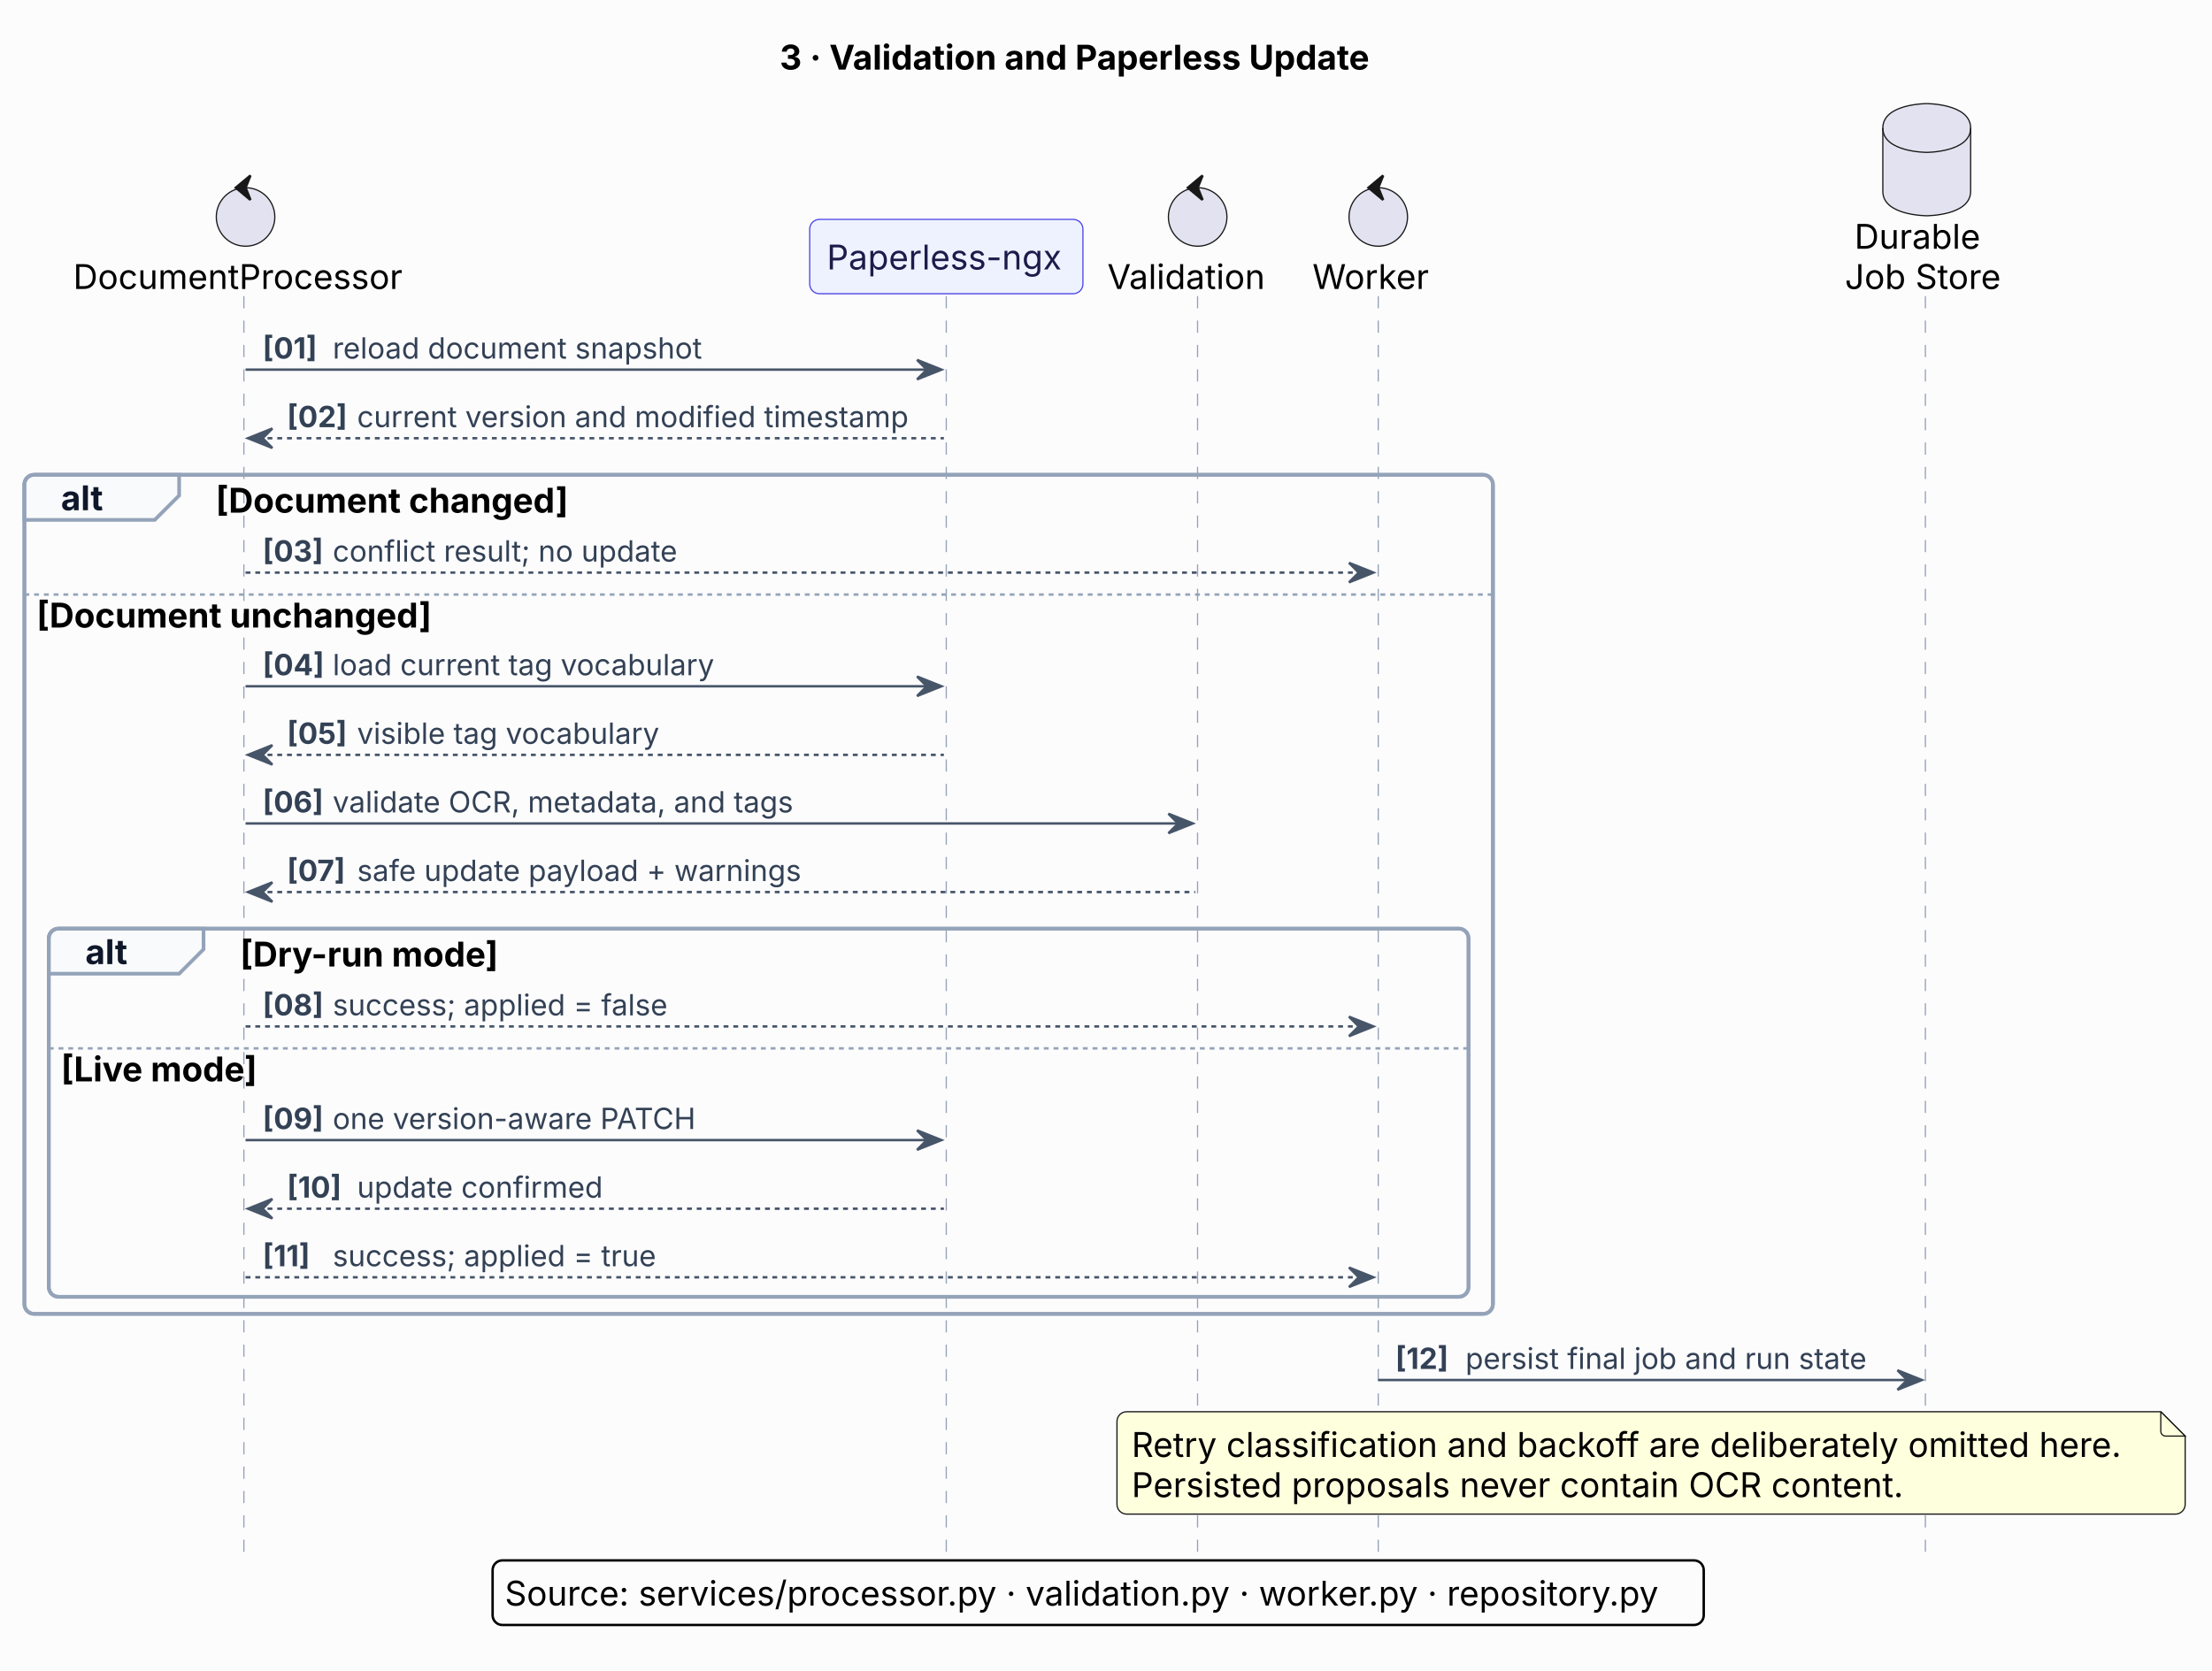
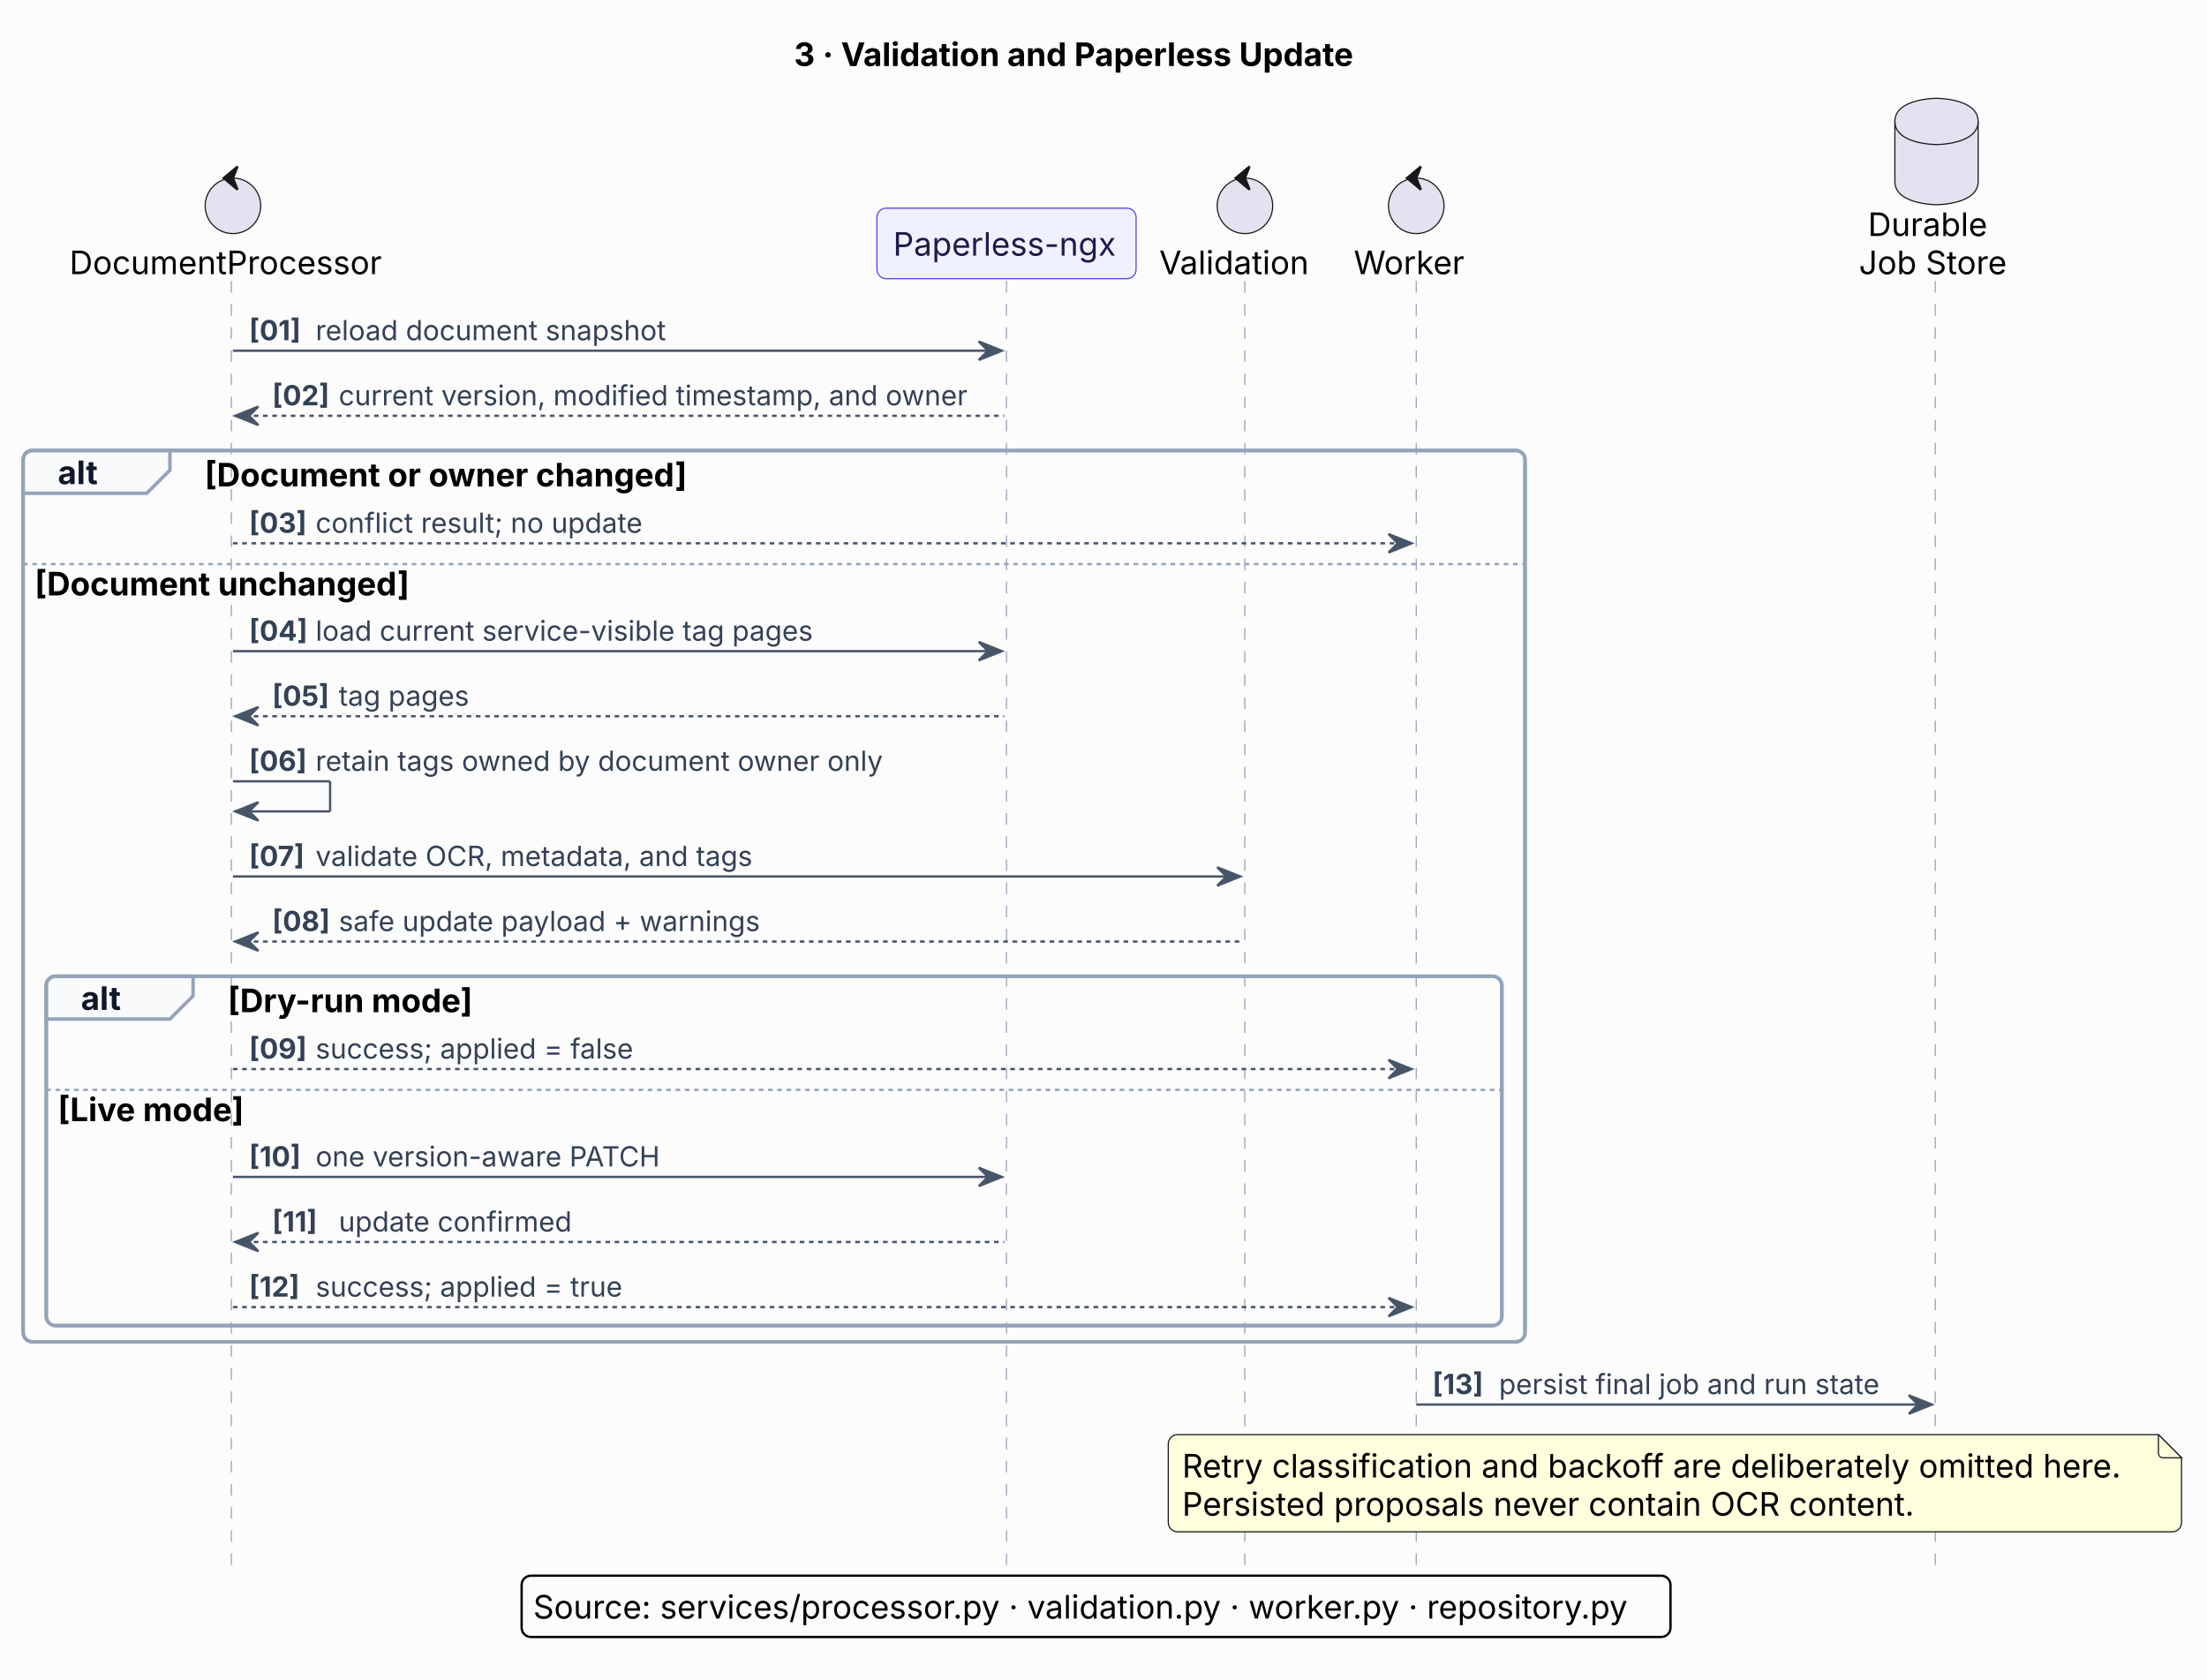
- <svg xmlns="http://www.w3.org/2000/svg" contentStyleType="text/css" data-diagram-type="SEQUENCE" height="685px" preserveAspectRatio="none" style="width:907px;height:685px;background:#FCFCFD;" version="1.1" viewBox="0 0 907 685" width="907px" zoomAndPan="magnify">
+ <svg xmlns="http://www.w3.org/2000/svg" contentStyleType="text/css" data-diagram-type="SEQUENCE" height="726px" preserveAspectRatio="none" style="width:954px;height:726px;background:#FCFCFD;" version="1.1" viewBox="0 0 954 726" width="954px" zoomAndPan="magnify">
  <defs />
  <g>
-     <rect fill="#FCFCFD" height="685" style="stroke:none;stroke-width:1;" width="907" x="0" y="0" />
+     <rect fill="#FCFCFD" height="726" style="stroke:none;stroke-width:1;" width="954" x="0" y="0" />
    <g class="title" data-source-line="1">
-       <text fill="#000000" font-family="'Inter'" font-size="14" font-weight="700" lengthAdjust="spacing" textLength="261.153" x="319.713" y="28.535">3 · Validation and Paperless Update</text>
+       <text fill="#000000" font-family="'Inter'" font-size="14" font-weight="700" lengthAdjust="spacing" textLength="261.153" x="343.213" y="28.535">3 · Validation and Paperless Update</text>
    </g>
-     <rect fill="none" height="344.125" rx="4" ry="4" style="stroke:#94A3B8;stroke-width:1.5;" width="602.151" x="10" y="194.731" />
-     <rect fill="none" height="150.996" rx="4" ry="4" style="stroke:#94A3B8;stroke-width:1.5;" width="582.151" x="20" y="380.859" />
+     <rect fill="none" height="385.258" rx="4" ry="4" style="stroke:#94A3B8;stroke-width:1.5;" width="649.202" x="10" y="194.731" />
+     <rect fill="none" height="150.996" rx="4" ry="4" style="stroke:#94A3B8;stroke-width:1.5;" width="629.202" x="20" y="421.992" />
    <g class="participant-lifeline" data-entity-uid="part1" data-qualified-name="Processor" data-source-line="23" id="part1-lifeline">
      <g>
-         <rect fill="#000000" fill-opacity="0" height="515.5" width="8" x="96.689" y="121.465" />
-         <line style="stroke:#94A3B8;stroke-width:0.5;stroke-dasharray:5,5;" x1="100" x2="100" y1="121.465" y2="636.965" />
+         <rect fill="#000000" fill-opacity="0" height="556.633" width="8" x="96.689" y="121.465" />
+         <line style="stroke:#94A3B8;stroke-width:0.5;stroke-dasharray:5,5;" x1="100" x2="100" y1="121.465" y2="678.098" />
      </g>
    </g>
    <g class="participant-lifeline" data-entity-uid="part2" data-qualified-name="Paperless" data-source-line="24" id="part2-lifeline">
      <g>
-         <rect fill="#000000" fill-opacity="0" height="515.5" width="8" x="384.025" y="121.465" />
-         <line style="stroke:#94A3B8;stroke-width:0.5;stroke-dasharray:5,5;" x1="388.008" x2="388.008" y1="121.465" y2="636.965" />
+         <rect fill="#000000" fill-opacity="0" height="556.633" width="8" x="431.076" y="121.465" />
+         <line style="stroke:#94A3B8;stroke-width:0.5;stroke-dasharray:5,5;" x1="435.059" x2="435.059" y1="121.465" y2="678.098" />
      </g>
    </g>
    <g class="participant-lifeline" data-entity-uid="part3" data-qualified-name="Validation" data-source-line="25" id="part3-lifeline">
      <g>
-         <rect fill="#000000" fill-opacity="0" height="515.5" width="8" x="487.089" y="121.465" />
-         <line style="stroke:#94A3B8;stroke-width:0.5;stroke-dasharray:5,5;" x1="491.043" x2="491.043" y1="121.465" y2="636.965" />
+         <rect fill="#000000" fill-opacity="0" height="556.633" width="8" x="534.14" y="121.465" />
+         <line style="stroke:#94A3B8;stroke-width:0.5;stroke-dasharray:5,5;" x1="538.093" x2="538.093" y1="121.465" y2="678.098" />
      </g>
    </g>
    <g class="participant-lifeline" data-entity-uid="part4" data-qualified-name="Worker" data-source-line="26" id="part4-lifeline">
      <g>
-         <rect fill="#000000" fill-opacity="0" height="515.5" width="8" x="561.143" y="121.465" />
-         <line style="stroke:#94A3B8;stroke-width:0.5;stroke-dasharray:5,5;" x1="565.135" x2="565.135" y1="121.465" y2="636.965" />
+         <rect fill="#000000" fill-opacity="0" height="556.633" width="8" x="608.194" y="121.465" />
+         <line style="stroke:#94A3B8;stroke-width:0.5;stroke-dasharray:5,5;" x1="612.186" x2="612.186" y1="121.465" y2="678.098" />
      </g>
    </g>
    <g class="participant-lifeline" data-entity-uid="part5" data-qualified-name="Store" data-source-line="27" id="part5-lifeline">
      <g>
-         <rect fill="#000000" fill-opacity="0" height="515.5" width="8" x="786.03" y="121.465" />
-         <line style="stroke:#94A3B8;stroke-width:0.5;stroke-dasharray:5,5;" x1="789.48" x2="789.48" y1="121.465" y2="636.965" />
+         <rect fill="#000000" fill-opacity="0" height="556.633" width="8" x="833.081" y="121.465" />
+         <line style="stroke:#94A3B8;stroke-width:0.5;stroke-dasharray:5,5;" x1="836.531" x2="836.531" y1="121.465" y2="678.098" />
      </g>
    </g>
    <g class="participant participant-head" data-entity-uid="part1" data-qualified-name="Processor" data-source-line="23" id="part1-head">
      <text fill="#000000" font-family="'Inter'" font-size="14" lengthAdjust="spacing" textLength="135.379" x="30" y="118.512">DocumentProcessor</text>
      <ellipse cx="100.689" cy="88.977" fill="#E2E2F0" rx="12" ry="12" style="stroke:#181818;stroke-width:0.5;" />
      <polygon fill="#181818" points="96.689,76.977,102.689,71.977,100.689,76.977,102.689,81.977,96.689,76.977" style="stroke:#181818;stroke-width:1;" />
    </g>
    <g class="participant participant-head" data-entity-uid="part2" data-qualified-name="Paperless" data-source-line="24" id="part2-head">
-       <rect fill="#EEF2FF" height="30.488" rx="4" ry="4" style="stroke:#4F46E5;stroke-width:0.5;" width="112.034" x="332.008" y="89.977" />
-       <text fill="#1E1B4B" font-family="'Inter'" font-size="14" lengthAdjust="spacing" textLength="98.034" x="339.008" y="110.512">Paperless-ngx</text>
+       <rect fill="#EEF2FF" height="30.488" rx="4" ry="4" style="stroke:#4F46E5;stroke-width:0.5;" width="112.034" x="379.059" y="89.977" />
+       <text fill="#1E1B4B" font-family="'Inter'" font-size="14" lengthAdjust="spacing" textLength="98.034" x="386.059" y="110.512">Paperless-ngx</text>
    </g>
    <g class="participant participant-head" data-entity-uid="part3" data-qualified-name="Validation" data-source-line="25" id="part3-head">
-       <text fill="#000000" font-family="'Inter'" font-size="14" lengthAdjust="spacing" textLength="68.093" x="454.043" y="118.512">Validation</text>
-       <ellipse cx="491.089" cy="88.977" fill="#E2E2F0" rx="12" ry="12" style="stroke:#181818;stroke-width:0.5;" />
-       <polygon fill="#181818" points="487.089,76.977,493.089,71.977,491.089,76.977,493.089,81.977,487.089,76.977" style="stroke:#181818;stroke-width:1;" />
+       <text fill="#000000" font-family="'Inter'" font-size="14" lengthAdjust="spacing" textLength="68.093" x="501.093" y="118.512">Validation</text>
+       <ellipse cx="538.14" cy="88.977" fill="#E2E2F0" rx="12" ry="12" style="stroke:#181818;stroke-width:0.5;" />
+       <polygon fill="#181818" points="534.14,76.977,540.14,71.977,538.14,76.977,540.14,81.977,534.14,76.977" style="stroke:#181818;stroke-width:1;" />
    </g>
    <g class="participant participant-head" data-entity-uid="part4" data-qualified-name="Worker" data-source-line="26" id="part4-head">
-       <text fill="#000000" font-family="'Inter'" font-size="14" lengthAdjust="spacing" textLength="48.016" x="538.135" y="118.512">Worker</text>
-       <ellipse cx="565.143" cy="88.977" fill="#E2E2F0" rx="12" ry="12" style="stroke:#181818;stroke-width:0.5;" />
-       <polygon fill="#181818" points="561.143,76.977,567.143,71.977,565.143,76.977,567.143,81.977,561.143,76.977" style="stroke:#181818;stroke-width:1;" />
+       <text fill="#000000" font-family="'Inter'" font-size="14" lengthAdjust="spacing" textLength="48.016" x="585.186" y="118.512">Worker</text>
+       <ellipse cx="612.194" cy="88.977" fill="#E2E2F0" rx="12" ry="12" style="stroke:#181818;stroke-width:0.5;" />
+       <polygon fill="#181818" points="608.194,76.977,614.194,71.977,612.194,76.977,614.194,81.977,608.194,76.977" style="stroke:#181818;stroke-width:1;" />
    </g>
    <g class="participant participant-head" data-entity-uid="part5" data-qualified-name="Store" data-source-line="27" id="part5-head">
-       <text fill="#000000" font-family="'Inter'" font-size="14" lengthAdjust="spacing" textLength="53.293" x="760.383" y="102.023">Durable</text>
-       <text fill="#000000" font-family="'Inter'" font-size="14" lengthAdjust="spacing" textLength="61.1" x="756.48" y="118.512">Job Store</text>
-       <path d="M772.03,52.488 C772.03,42.488 790.03,42.488 790.03,42.488 C790.03,42.488 808.03,42.488 808.03,52.488 L808.03,78.488 C808.03,88.488 790.03,88.488 790.03,88.488 C790.03,88.488 772.03,88.488 772.03,78.488 L772.03,52.488" fill="#E2E2F0" style="stroke:#181818;stroke-width:0.5;" />
-       <path d="M772.03,52.488 C772.03,62.488 790.03,62.488 790.03,62.488 C790.03,62.488 808.03,62.488 808.03,52.488" fill="none" style="stroke:#181818;stroke-width:0.5;" />
+       <text fill="#000000" font-family="'Inter'" font-size="14" lengthAdjust="spacing" textLength="53.293" x="807.434" y="102.023">Durable</text>
+       <text fill="#000000" font-family="'Inter'" font-size="14" lengthAdjust="spacing" textLength="61.1" x="803.531" y="118.512">Job Store</text>
+       <path d="M819.081,52.488 C819.081,42.488 837.081,42.488 837.081,42.488 C837.081,42.488 855.081,42.488 855.081,52.488 L855.081,78.488 C855.081,88.488 837.081,88.488 837.081,88.488 C837.081,88.488 819.081,88.488 819.081,78.488 L819.081,52.488" fill="#E2E2F0" style="stroke:#181818;stroke-width:0.5;" />
+       <path d="M819.081,52.488 C819.081,62.488 837.081,62.488 837.081,62.488 C837.081,62.488 855.081,62.488 855.081,52.488" fill="none" style="stroke:#181818;stroke-width:0.5;" />
    </g>
    <g class="message" data-entity-1="part1" data-entity-2="part2" data-source-line="29" id="msg1">
-       <polygon fill="#475569" points="376.025,147.598,386.025,151.598,376.025,155.598,380.025,151.598" style="stroke:#475569;stroke-width:1;" />
-       <line style="stroke:#475569;stroke-width:1;" x1="100.689" x2="382.025" y1="151.598" y2="151.598" />
+       <polygon fill="#475569" points="423.076,147.598,433.076,151.598,423.076,155.598,427.076,151.598" style="stroke:#475569;stroke-width:1;" />
+       <line style="stroke:#475569;stroke-width:1;" x1="100.689" x2="429.076" y1="151.598" y2="151.598" />
      <text fill="#334155" font-family="'Inter'" font-size="12" font-weight="700" lengthAdjust="spacing" textLength="24.727" x="107.689" y="147.066">[01]</text>
      <text fill="#334155" font-family="'Inter'" font-size="12" lengthAdjust="spacing" textLength="155.719" x="136.416" y="147.066">reload document snapshot</text>
    </g>
    <g class="message" data-entity-1="part2" data-entity-2="part1" data-source-line="30" id="msg2">
      <polygon fill="#475569" points="111.689,175.731,101.689,179.731,111.689,183.731,107.689,179.731" style="stroke:#475569;stroke-width:1;" />
-       <line style="stroke:#475569;stroke-width:1;stroke-dasharray:2,2;" x1="105.689" x2="387.025" y1="179.731" y2="179.731" />
+       <line style="stroke:#475569;stroke-width:1;stroke-dasharray:2,2;" x1="105.689" x2="434.076" y1="179.731" y2="179.731" />
      <text fill="#334155" font-family="'Inter'" font-size="12" font-weight="700" lengthAdjust="spacing" textLength="24.727" x="117.689" y="175.199">[02]</text>
-       <text fill="#334155" font-family="'Inter'" font-size="12" lengthAdjust="spacing" textLength="234.609" x="146.416" y="175.199">current version and modified timestamp</text>
+       <text fill="#334155" font-family="'Inter'" font-size="12" lengthAdjust="spacing" textLength="281.66" x="146.416" y="175.199">current version, modified timestamp, and owner</text>
    </g>
    <path d="M14,194.731 L73.457,194.731 L73.457,203.219 L63.457,213.219 L10,213.219 L10,198.731 A4,4 0 0 1 14,194.731" fill="#F8FAFC" style="stroke:#94A3B8;stroke-width:1.5;" />
-     <rect fill="none" height="344.125" rx="4" ry="4" style="stroke:#94A3B8;stroke-width:1.5;" width="602.151" x="10" y="194.731" />
+     <rect fill="none" height="385.258" rx="4" ry="4" style="stroke:#94A3B8;stroke-width:1.5;" width="649.202" x="10" y="194.731" />
    <text fill="#0F172A" font-family="'Inter'" font-size="14" font-weight="700" lengthAdjust="spacing" textLength="18.457" x="25" y="209.266">alt</text>
-     <text fill="#000000" font-family="'Inter'" font-size="14" font-weight="700" lengthAdjust="spacing" textLength="149.112" x="88.457" y="210.266">[Document changed]</text>
+     <text fill="#000000" font-family="'Inter'" font-size="14" font-weight="700" lengthAdjust="spacing" textLength="218.429" x="88.457" y="210.266">[Document or owner changed]</text>
    <g class="message" data-entity-1="part1" data-entity-2="part4" data-source-line="33" id="msg3">
-       <polygon fill="#475569" points="553.143,230.84,563.143,234.84,553.143,238.84,557.143,234.84" style="stroke:#475569;stroke-width:1;" />
-       <line style="stroke:#475569;stroke-width:1;stroke-dasharray:2,2;" x1="100.689" x2="559.143" y1="234.84" y2="234.84" />
+       <polygon fill="#475569" points="600.194,230.84,610.194,234.84,600.194,238.84,604.194,234.84" style="stroke:#475569;stroke-width:1;" />
+       <line style="stroke:#475569;stroke-width:1;stroke-dasharray:2,2;" x1="100.689" x2="606.194" y1="234.84" y2="234.84" />
      <text fill="#334155" font-family="'Inter'" font-size="12" font-weight="700" lengthAdjust="spacing" textLength="24.727" x="107.689" y="230.309">[03]</text>
      <text fill="#334155" font-family="'Inter'" font-size="12" lengthAdjust="spacing" textLength="146.426" x="136.416" y="230.309">conflict result; no update</text>
    </g>
-     <line style="stroke:#94A3B8;stroke-width:1;stroke-dasharray:2,2;" x1="10" x2="612.151" y1="243.84" y2="243.84" />
+     <line style="stroke:#94A3B8;stroke-width:1;stroke-dasharray:2,2;" x1="10" x2="659.202" y1="243.84" y2="243.84" />
    <text fill="#000000" font-family="'Inter'" font-size="14" font-weight="700" lengthAdjust="spacing" textLength="167.501" x="15" y="257.375">[Document unchanged]</text>
    <g class="message" data-entity-1="part1" data-entity-2="part2" data-source-line="35" id="msg4">
-       <polygon fill="#475569" points="376.025,277.461,386.025,281.461,376.025,285.461,380.025,281.461" style="stroke:#475569;stroke-width:1;" />
-       <line style="stroke:#475569;stroke-width:1;" x1="100.689" x2="382.025" y1="281.461" y2="281.461" />
+       <polygon fill="#475569" points="423.076,277.461,433.076,281.461,423.076,285.461,427.076,281.461" style="stroke:#475569;stroke-width:1;" />
+       <line style="stroke:#475569;stroke-width:1;" x1="100.689" x2="429.076" y1="281.461" y2="281.461" />
      <text fill="#334155" font-family="'Inter'" font-size="12" font-weight="700" lengthAdjust="spacing" textLength="24.727" x="107.689" y="276.93">[04]</text>
-       <text fill="#334155" font-family="'Inter'" font-size="12" lengthAdjust="spacing" textLength="159.674" x="136.416" y="276.93">load current tag vocabulary</text>
+       <text fill="#334155" font-family="'Inter'" font-size="12" lengthAdjust="spacing" textLength="219.445" x="136.416" y="276.93">load current service-visible tag pages</text>
    </g>
    <g class="message" data-entity-1="part2" data-entity-2="part1" data-source-line="36" id="msg5">
      <polygon fill="#475569" points="111.689,305.594,101.689,309.594,111.689,313.594,107.689,309.594" style="stroke:#475569;stroke-width:1;" />
-       <line style="stroke:#475569;stroke-width:1;stroke-dasharray:2,2;" x1="105.689" x2="387.025" y1="309.594" y2="309.594" />
+       <line style="stroke:#475569;stroke-width:1;stroke-dasharray:2,2;" x1="105.689" x2="434.076" y1="309.594" y2="309.594" />
      <text fill="#334155" font-family="'Inter'" font-size="12" font-weight="700" lengthAdjust="spacing" textLength="24.727" x="117.689" y="305.062">[05]</text>
-       <text fill="#334155" font-family="'Inter'" font-size="12" lengthAdjust="spacing" textLength="125.795" x="146.416" y="305.062">visible tag vocabulary</text>
+       <text fill="#334155" font-family="'Inter'" font-size="12" lengthAdjust="spacing" textLength="56.859" x="146.416" y="305.062">tag pages</text>
    </g>
-     <g class="message" data-entity-1="part1" data-entity-2="part3" data-source-line="38" id="msg6">
-       <polygon fill="#475569" points="479.089,333.727,489.089,337.727,479.089,341.727,483.089,337.727" style="stroke:#475569;stroke-width:1;" />
-       <line style="stroke:#475569;stroke-width:1;" x1="100.689" x2="485.089" y1="337.727" y2="337.727" />
+     <g class="message" data-entity-1="part1" data-entity-2="part1" data-source-line="37" id="msg6">
+       <line style="stroke:#475569;stroke-width:1;" x1="100.689" x2="142.69" y1="337.727" y2="337.727" />
+       <line style="stroke:#475569;stroke-width:1;" x1="142.69" x2="142.69" y1="337.727" y2="350.727" />
+       <line style="stroke:#475569;stroke-width:1;" x1="101.689" x2="142.69" y1="350.727" y2="350.727" />
+       <polygon fill="#475569" points="111.689,346.727,101.689,350.727,111.689,354.727,107.689,350.727" style="stroke:#475569;stroke-width:1;" />
      <text fill="#334155" font-family="'Inter'" font-size="12" font-weight="700" lengthAdjust="spacing" textLength="24.727" x="107.689" y="333.195">[06]</text>
-       <text fill="#334155" font-family="'Inter'" font-size="12" lengthAdjust="spacing" textLength="193.764" x="136.416" y="333.195">validate OCR, metadata, and tags</text>
+       <text fill="#334155" font-family="'Inter'" font-size="12" lengthAdjust="spacing" textLength="251.807" x="136.416" y="333.195">retain tags owned by document owner only</text>
    </g>
-     <g class="message" data-entity-1="part3" data-entity-2="part1" data-source-line="39" id="msg7">
-       <polygon fill="#475569" points="111.689,361.859,101.689,365.859,111.689,369.859,107.689,365.859" style="stroke:#475569;stroke-width:1;" />
-       <line style="stroke:#475569;stroke-width:1;stroke-dasharray:2,2;" x1="105.689" x2="490.089" y1="365.859" y2="365.859" />
-       <text fill="#334155" font-family="'Inter'" font-size="12" font-weight="700" lengthAdjust="spacing" textLength="24.727" x="117.689" y="361.328">[07]</text>
-       <text fill="#334155" font-family="'Inter'" font-size="12" lengthAdjust="spacing" textLength="187.137" x="146.416" y="361.328">safe update payload + warnings</text>
+     <g class="message" data-entity-1="part1" data-entity-2="part3" data-source-line="39" id="msg7">
+       <polygon fill="#475569" points="526.14,374.859,536.14,378.859,526.14,382.859,530.14,378.859" style="stroke:#475569;stroke-width:1;" />
+       <line style="stroke:#475569;stroke-width:1;" x1="100.689" x2="532.14" y1="378.859" y2="378.859" />
+       <text fill="#334155" font-family="'Inter'" font-size="12" font-weight="700" lengthAdjust="spacing" textLength="24.727" x="107.689" y="374.328">[07]</text>
+       <text fill="#334155" font-family="'Inter'" font-size="12" lengthAdjust="spacing" textLength="193.764" x="136.416" y="374.328">validate OCR, metadata, and tags</text>
    </g>
-     <path d="M24,380.859 L83.457,380.859 L83.457,389.348 L73.457,399.348 L20,399.348 L20,384.859 A4,4 0 0 1 24,380.859" fill="#F8FAFC" style="stroke:#94A3B8;stroke-width:1.5;" />
-     <rect fill="none" height="150.996" rx="4" ry="4" style="stroke:#94A3B8;stroke-width:1.5;" width="582.151" x="20" y="380.859" />
-     <text fill="#0F172A" font-family="'Inter'" font-size="14" font-weight="700" lengthAdjust="spacing" textLength="18.457" x="35" y="395.394">alt</text>
-     <text fill="#000000" font-family="'Inter'" font-size="14" font-weight="700" lengthAdjust="spacing" textLength="114.311" x="98.457" y="396.394">[Dry-run mode]</text>
-     <g class="message" data-entity-1="part1" data-entity-2="part4" data-source-line="42" id="msg8">
-       <polygon fill="#475569" points="553.143,416.969,563.143,420.969,553.143,424.969,557.143,420.969" style="stroke:#475569;stroke-width:1;" />
-       <line style="stroke:#475569;stroke-width:1;stroke-dasharray:2,2;" x1="100.689" x2="559.143" y1="420.969" y2="420.969" />
-       <text fill="#334155" font-family="'Inter'" font-size="12" font-weight="700" lengthAdjust="spacing" textLength="24.727" x="107.689" y="416.438">[08]</text>
-       <text fill="#334155" font-family="'Inter'" font-size="12" lengthAdjust="spacing" textLength="139.723" x="136.416" y="416.438">success; applied = false</text>
+     <g class="message" data-entity-1="part3" data-entity-2="part1" data-source-line="40" id="msg8">
+       <polygon fill="#475569" points="111.689,402.992,101.689,406.992,111.689,410.992,107.689,406.992" style="stroke:#475569;stroke-width:1;" />
+       <line style="stroke:#475569;stroke-width:1;stroke-dasharray:2,2;" x1="105.689" x2="537.14" y1="406.992" y2="406.992" />
+       <text fill="#334155" font-family="'Inter'" font-size="12" font-weight="700" lengthAdjust="spacing" textLength="24.727" x="117.689" y="402.461">[08]</text>
+       <text fill="#334155" font-family="'Inter'" font-size="12" lengthAdjust="spacing" textLength="187.137" x="146.416" y="402.461">safe update payload + warnings</text>
    </g>
-     <line style="stroke:#94A3B8;stroke-width:1;stroke-dasharray:2,2;" x1="20" x2="602.151" y1="429.969" y2="429.969" />
-     <text fill="#000000" font-family="'Inter'" font-size="14" font-weight="700" lengthAdjust="spacing" textLength="84.191" x="25" y="443.504">[Live mode]</text>
-     <g class="message" data-entity-1="part1" data-entity-2="part2" data-source-line="44" id="msg9">
-       <polygon fill="#475569" points="376.025,463.59,386.025,467.59,376.025,471.59,380.025,467.59" style="stroke:#475569;stroke-width:1;" />
-       <line style="stroke:#475569;stroke-width:1;" x1="100.689" x2="382.025" y1="467.59" y2="467.59" />
-       <text fill="#334155" font-family="'Inter'" font-size="12" font-weight="700" lengthAdjust="spacing" textLength="24.727" x="107.689" y="463.059">[09]</text>
-       <text fill="#334155" font-family="'Inter'" font-size="12" lengthAdjust="spacing" textLength="151.969" x="136.416" y="463.059">one version-aware PATCH</text>
+     <path d="M24,421.992 L83.457,421.992 L83.457,430.481 L73.457,440.481 L20,440.481 L20,425.992 A4,4 0 0 1 24,421.992" fill="#F8FAFC" style="stroke:#94A3B8;stroke-width:1.5;" />
+     <rect fill="none" height="150.996" rx="4" ry="4" style="stroke:#94A3B8;stroke-width:1.5;" width="629.202" x="20" y="421.992" />
+     <text fill="#0F172A" font-family="'Inter'" font-size="14" font-weight="700" lengthAdjust="spacing" textLength="18.457" x="35" y="436.527">alt</text>
+     <text fill="#000000" font-family="'Inter'" font-size="14" font-weight="700" lengthAdjust="spacing" textLength="114.311" x="98.457" y="437.527">[Dry-run mode]</text>
+     <g class="message" data-entity-1="part1" data-entity-2="part4" data-source-line="43" id="msg9">
+       <polygon fill="#475569" points="600.194,458.102,610.194,462.102,600.194,466.102,604.194,462.102" style="stroke:#475569;stroke-width:1;" />
+       <line style="stroke:#475569;stroke-width:1;stroke-dasharray:2,2;" x1="100.689" x2="606.194" y1="462.102" y2="462.102" />
+       <text fill="#334155" font-family="'Inter'" font-size="12" font-weight="700" lengthAdjust="spacing" textLength="24.727" x="107.689" y="457.57">[09]</text>
+       <text fill="#334155" font-family="'Inter'" font-size="12" lengthAdjust="spacing" textLength="139.723" x="136.416" y="457.57">success; applied = false</text>
    </g>
-     <g class="message" data-entity-1="part2" data-entity-2="part1" data-source-line="45" id="msg10">
-       <polygon fill="#475569" points="111.689,491.723,101.689,495.723,111.689,499.723,107.689,495.723" style="stroke:#475569;stroke-width:1;" />
-       <line style="stroke:#475569;stroke-width:1;stroke-dasharray:2,2;" x1="105.689" x2="387.025" y1="495.723" y2="495.723" />
-       <text fill="#334155" font-family="'Inter'" font-size="12" font-weight="700" lengthAdjust="spacing" textLength="24.727" x="117.689" y="491.191">[10]</text>
-       <text fill="#334155" font-family="'Inter'" font-size="12" lengthAdjust="spacing" textLength="103.348" x="146.416" y="491.191">update confirmed</text>
+     <line style="stroke:#94A3B8;stroke-width:1;stroke-dasharray:2,2;" x1="20" x2="649.202" y1="471.102" y2="471.102" />
+     <text fill="#000000" font-family="'Inter'" font-size="14" font-weight="700" lengthAdjust="spacing" textLength="84.191" x="25" y="484.637">[Live mode]</text>
+     <g class="message" data-entity-1="part1" data-entity-2="part2" data-source-line="45" id="msg10">
+       <polygon fill="#475569" points="423.076,504.723,433.076,508.723,423.076,512.723,427.076,508.723" style="stroke:#475569;stroke-width:1;" />
+       <line style="stroke:#475569;stroke-width:1;" x1="100.689" x2="429.076" y1="508.723" y2="508.723" />
+       <text fill="#334155" font-family="'Inter'" font-size="12" font-weight="700" lengthAdjust="spacing" textLength="24.727" x="107.689" y="504.191">[10]</text>
+       <text fill="#334155" font-family="'Inter'" font-size="12" lengthAdjust="spacing" textLength="151.969" x="136.416" y="504.191">one version-aware PATCH</text>
    </g>
-     <g class="message" data-entity-1="part1" data-entity-2="part4" data-source-line="46" id="msg11">
-       <polygon fill="#475569" points="553.143,519.856,563.143,523.856,553.143,527.856,557.143,523.856" style="stroke:#475569;stroke-width:1;" />
-       <line style="stroke:#475569;stroke-width:1;stroke-dasharray:2,2;" x1="100.689" x2="559.143" y1="523.856" y2="523.856" />
-       <text fill="#334155" font-family="'Inter'" font-size="12" font-weight="700" lengthAdjust="spacing" textLength="24.727" x="107.689" y="519.324">[11]</text>
-       <text fill="#334155" font-family="'Inter'" font-size="12" lengthAdjust="spacing" textLength="135.943" x="136.416" y="519.324">success; applied = true</text>
+     <g class="message" data-entity-1="part2" data-entity-2="part1" data-source-line="46" id="msg11">
+       <polygon fill="#475569" points="111.689,532.856,101.689,536.856,111.689,540.856,107.689,536.856" style="stroke:#475569;stroke-width:1;" />
+       <line style="stroke:#475569;stroke-width:1;stroke-dasharray:2,2;" x1="105.689" x2="434.076" y1="536.856" y2="536.856" />
+       <text fill="#334155" font-family="'Inter'" font-size="12" font-weight="700" lengthAdjust="spacing" textLength="24.727" x="117.689" y="532.324">[11]</text>
+       <text fill="#334155" font-family="'Inter'" font-size="12" lengthAdjust="spacing" textLength="103.348" x="146.416" y="532.324">update confirmed</text>
    </g>
-     <g class="message" data-entity-1="part4" data-entity-2="part5" data-source-line="50" id="msg12">
-       <polygon fill="#475569" points="778.03,561.988,788.03,565.988,778.03,569.988,782.03,565.988" style="stroke:#475569;stroke-width:1;" />
-       <line style="stroke:#475569;stroke-width:1;" x1="565.143" x2="784.03" y1="565.988" y2="565.988" />
-       <text fill="#334155" font-family="'Inter'" font-size="12" font-weight="700" lengthAdjust="spacing" textLength="24.727" x="572.143" y="561.457">[12]</text>
-       <text fill="#334155" font-family="'Inter'" font-size="12" lengthAdjust="spacing" textLength="172.16" x="600.87" y="561.457">persist final job and run state</text>
+     <g class="message" data-entity-1="part1" data-entity-2="part4" data-source-line="47" id="msg12">
+       <polygon fill="#475569" points="600.194,560.988,610.194,564.988,600.194,568.988,604.194,564.988" style="stroke:#475569;stroke-width:1;" />
+       <line style="stroke:#475569;stroke-width:1;stroke-dasharray:2,2;" x1="100.689" x2="606.194" y1="564.988" y2="564.988" />
+       <text fill="#334155" font-family="'Inter'" font-size="12" font-weight="700" lengthAdjust="spacing" textLength="24.727" x="107.689" y="560.457">[12]</text>
+       <text fill="#334155" font-family="'Inter'" font-size="12" lengthAdjust="spacing" textLength="135.943" x="136.416" y="560.457">success; applied = true</text>
    </g>
-     <path d="M458,582.988 L458,616.988 A4,4 0 0 0 462,620.988 L892,620.988 A4,4 0 0 0 896,616.988 L896,588.988 L886,578.988 L462,578.988 A4,4 0 0 0 458,582.988" fill="#FEFFDD" style="stroke:#181818;stroke-width:0.5;" />
-     <path d="M886,578.988 L886,586.988 A2,2 0 0 0 888,588.988 L896,588.988 L886,578.988" fill="#FEFFDD" style="stroke:#181818;stroke-width:0.5;" />
-     <text fill="#000000" font-family="'Inter'" font-size="14" lengthAdjust="spacing" textLength="417.58" x="464" y="597.523">Retry classification and backoff are deliberately omitted here.</text>
-     <text fill="#000000" font-family="'Inter'" font-size="14" lengthAdjust="spacing" textLength="322.875" x="464" y="614.012">Persisted proposals never contain OCR content.</text>
-     <g class="legend" data-source-line="57">
-       <rect fill="none" height="26.488" rx="4" ry="4" style="stroke:#000000;stroke-width:1;" width="496.609" x="201.985" y="639.965" />
-       <text fill="#000000" font-family="'Inter'" font-size="14" lengthAdjust="spacing" textLength="486.609" x="206.985" y="658.5">Source: services/processor.py · validation.py · worker.py · repository.py</text>
+     <g class="message" data-entity-1="part4" data-entity-2="part5" data-source-line="51" id="msg13">
+       <polygon fill="#475569" points="825.081,603.121,835.081,607.121,825.081,611.121,829.081,607.121" style="stroke:#475569;stroke-width:1;" />
+       <line style="stroke:#475569;stroke-width:1;" x1="612.194" x2="831.081" y1="607.121" y2="607.121" />
+       <text fill="#334155" font-family="'Inter'" font-size="12" font-weight="700" lengthAdjust="spacing" textLength="24.727" x="619.194" y="602.59">[13]</text>
+       <text fill="#334155" font-family="'Inter'" font-size="12" lengthAdjust="spacing" textLength="172.16" x="647.92" y="602.59">persist final job and run state</text>
+     </g>
+     <path d="M505,624.121 L505,658.121 A4,4 0 0 0 509,662.121 L939,662.121 A4,4 0 0 0 943,658.121 L943,630.121 L933,620.121 L509,620.121 A4,4 0 0 0 505,624.121" fill="#FEFFDD" style="stroke:#181818;stroke-width:0.5;" />
+     <path d="M933,620.121 L933,628.121 A2,2 0 0 0 935,630.121 L943,630.121 L933,620.121" fill="#FEFFDD" style="stroke:#181818;stroke-width:0.5;" />
+     <text fill="#000000" font-family="'Inter'" font-size="14" lengthAdjust="spacing" textLength="417.58" x="511" y="638.656">Retry classification and backoff are deliberately omitted here.</text>
+     <text fill="#000000" font-family="'Inter'" font-size="14" lengthAdjust="spacing" textLength="322.875" x="511" y="655.144">Persisted proposals never contain OCR content.</text>
+     <g class="legend" data-source-line="58">
+       <rect fill="none" height="26.488" rx="4" ry="4" style="stroke:#000000;stroke-width:1;" width="496.609" x="225.485" y="681.098" />
+       <text fill="#000000" font-family="'Inter'" font-size="14" lengthAdjust="spacing" textLength="486.609" x="230.485" y="699.633">Source: services/processor.py · validation.py · worker.py · repository.py</text>
    </g>
  </g>
</svg>
